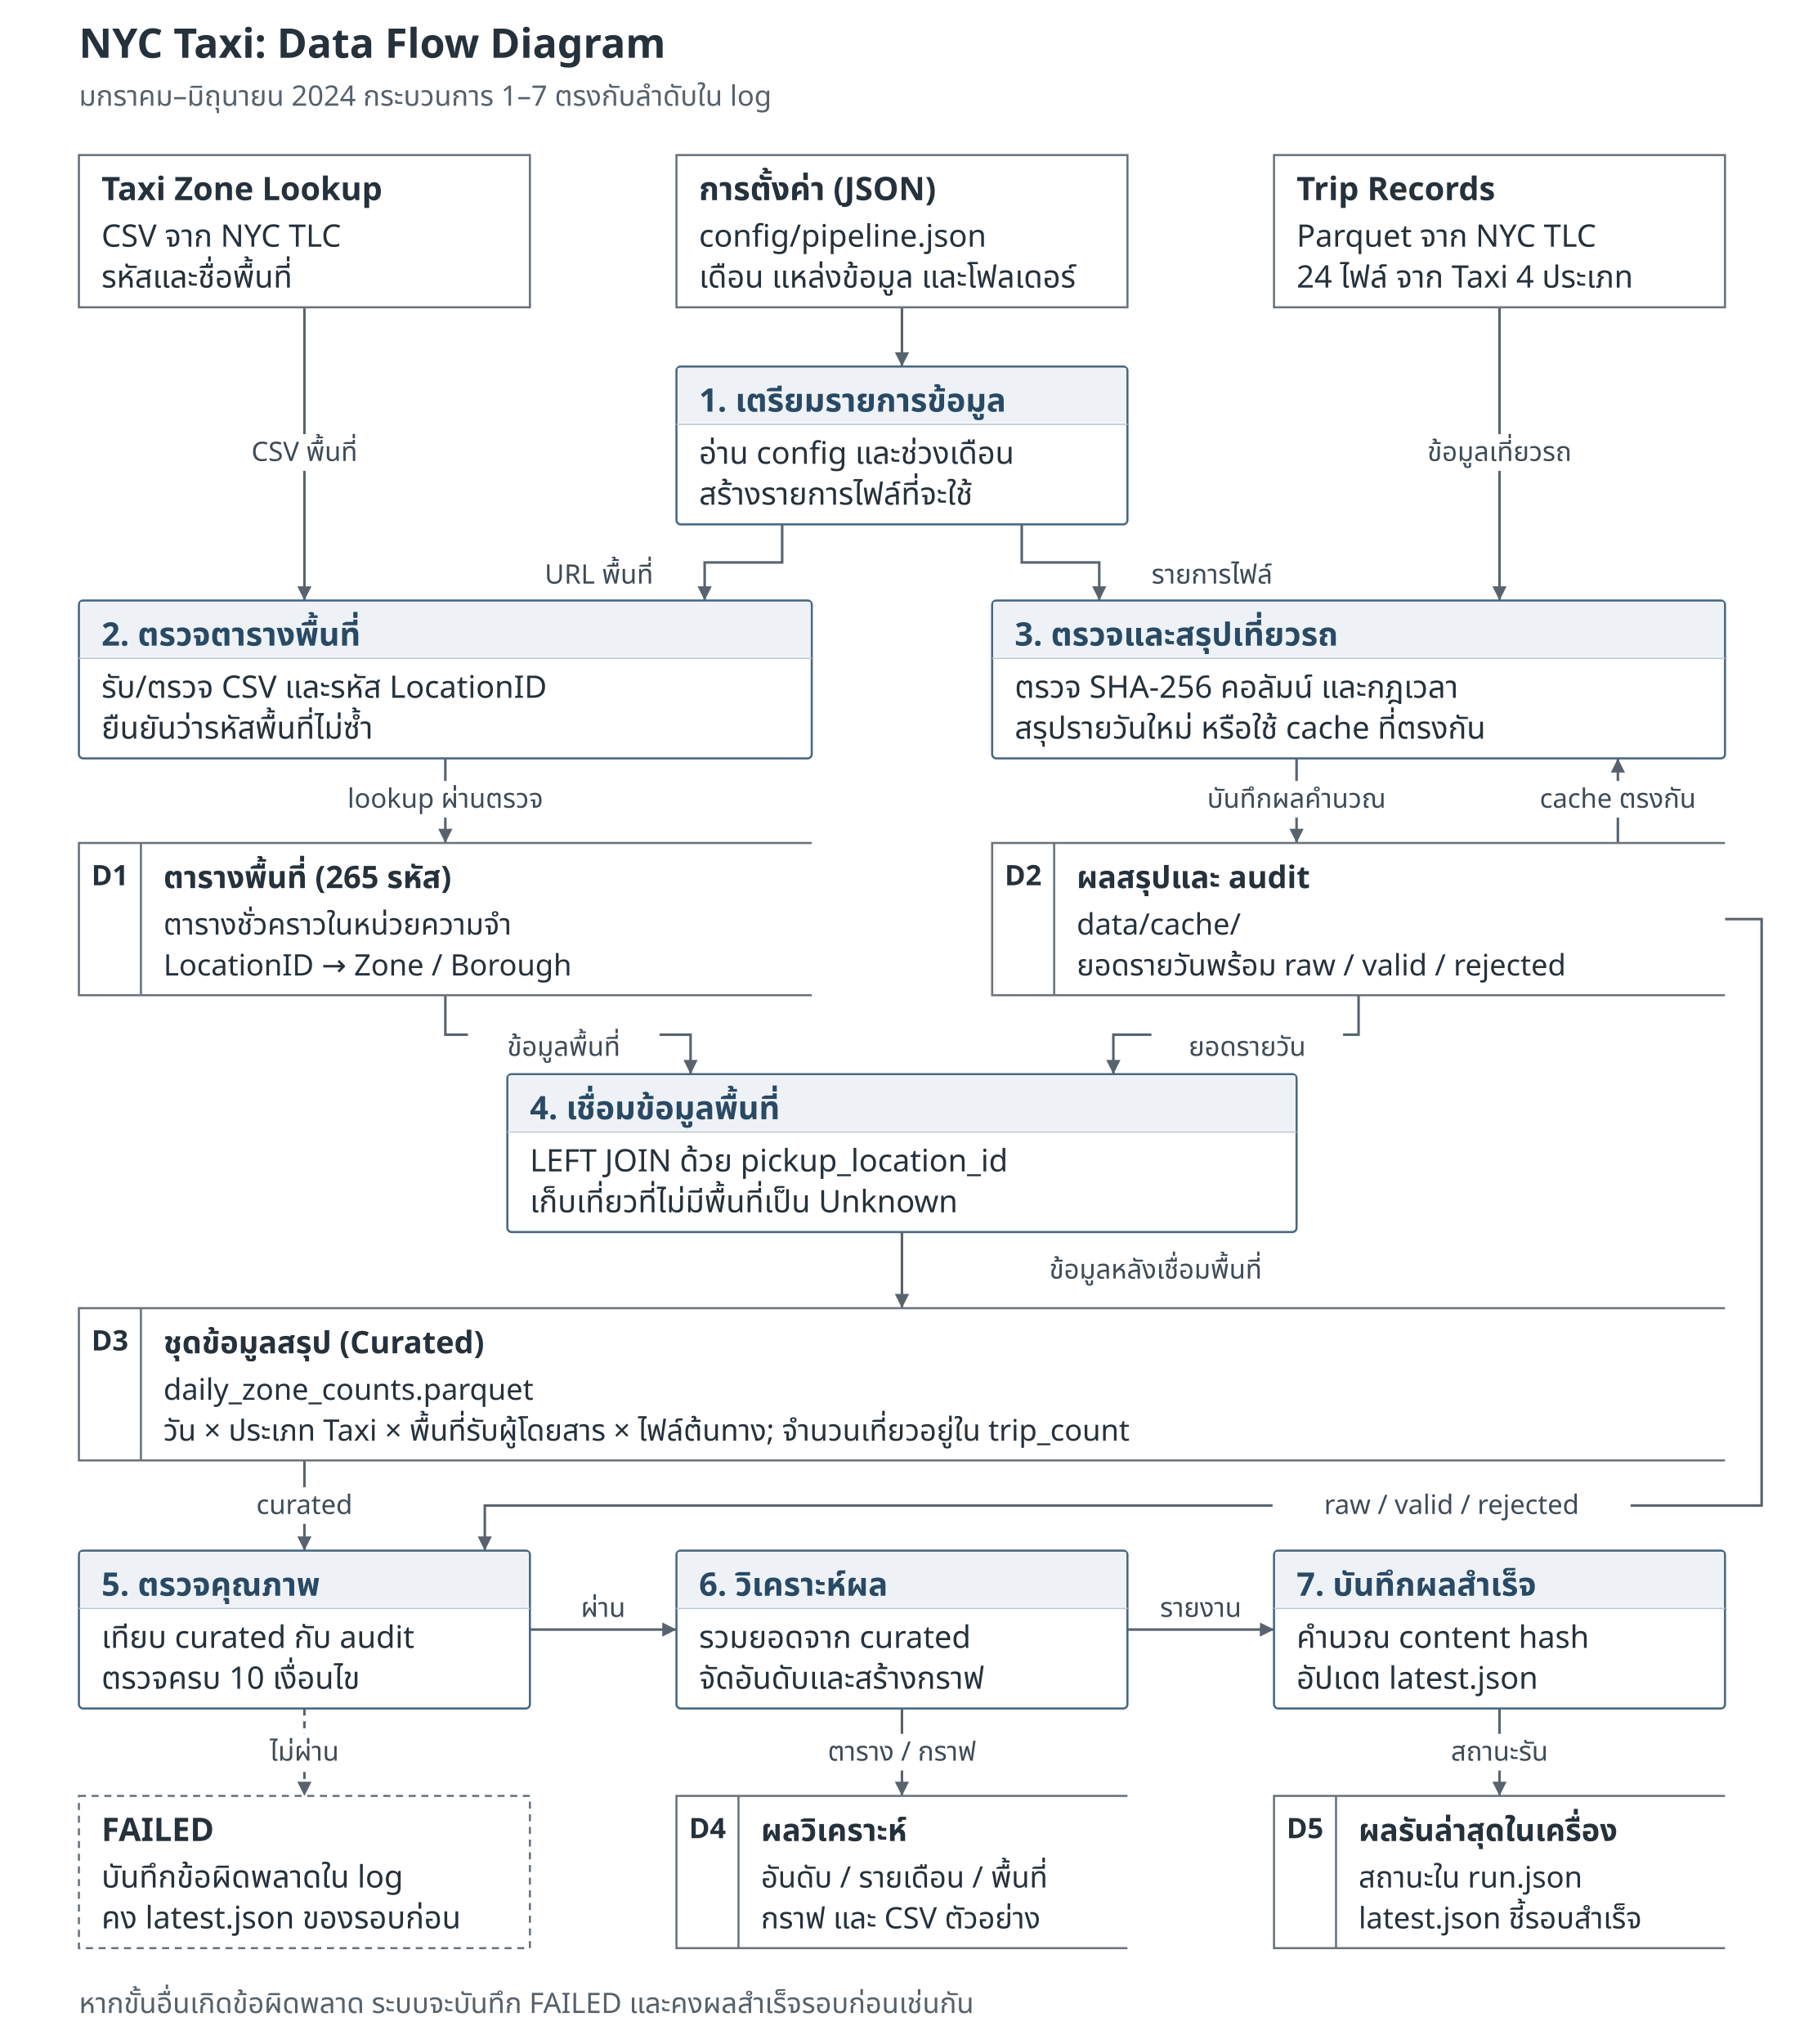
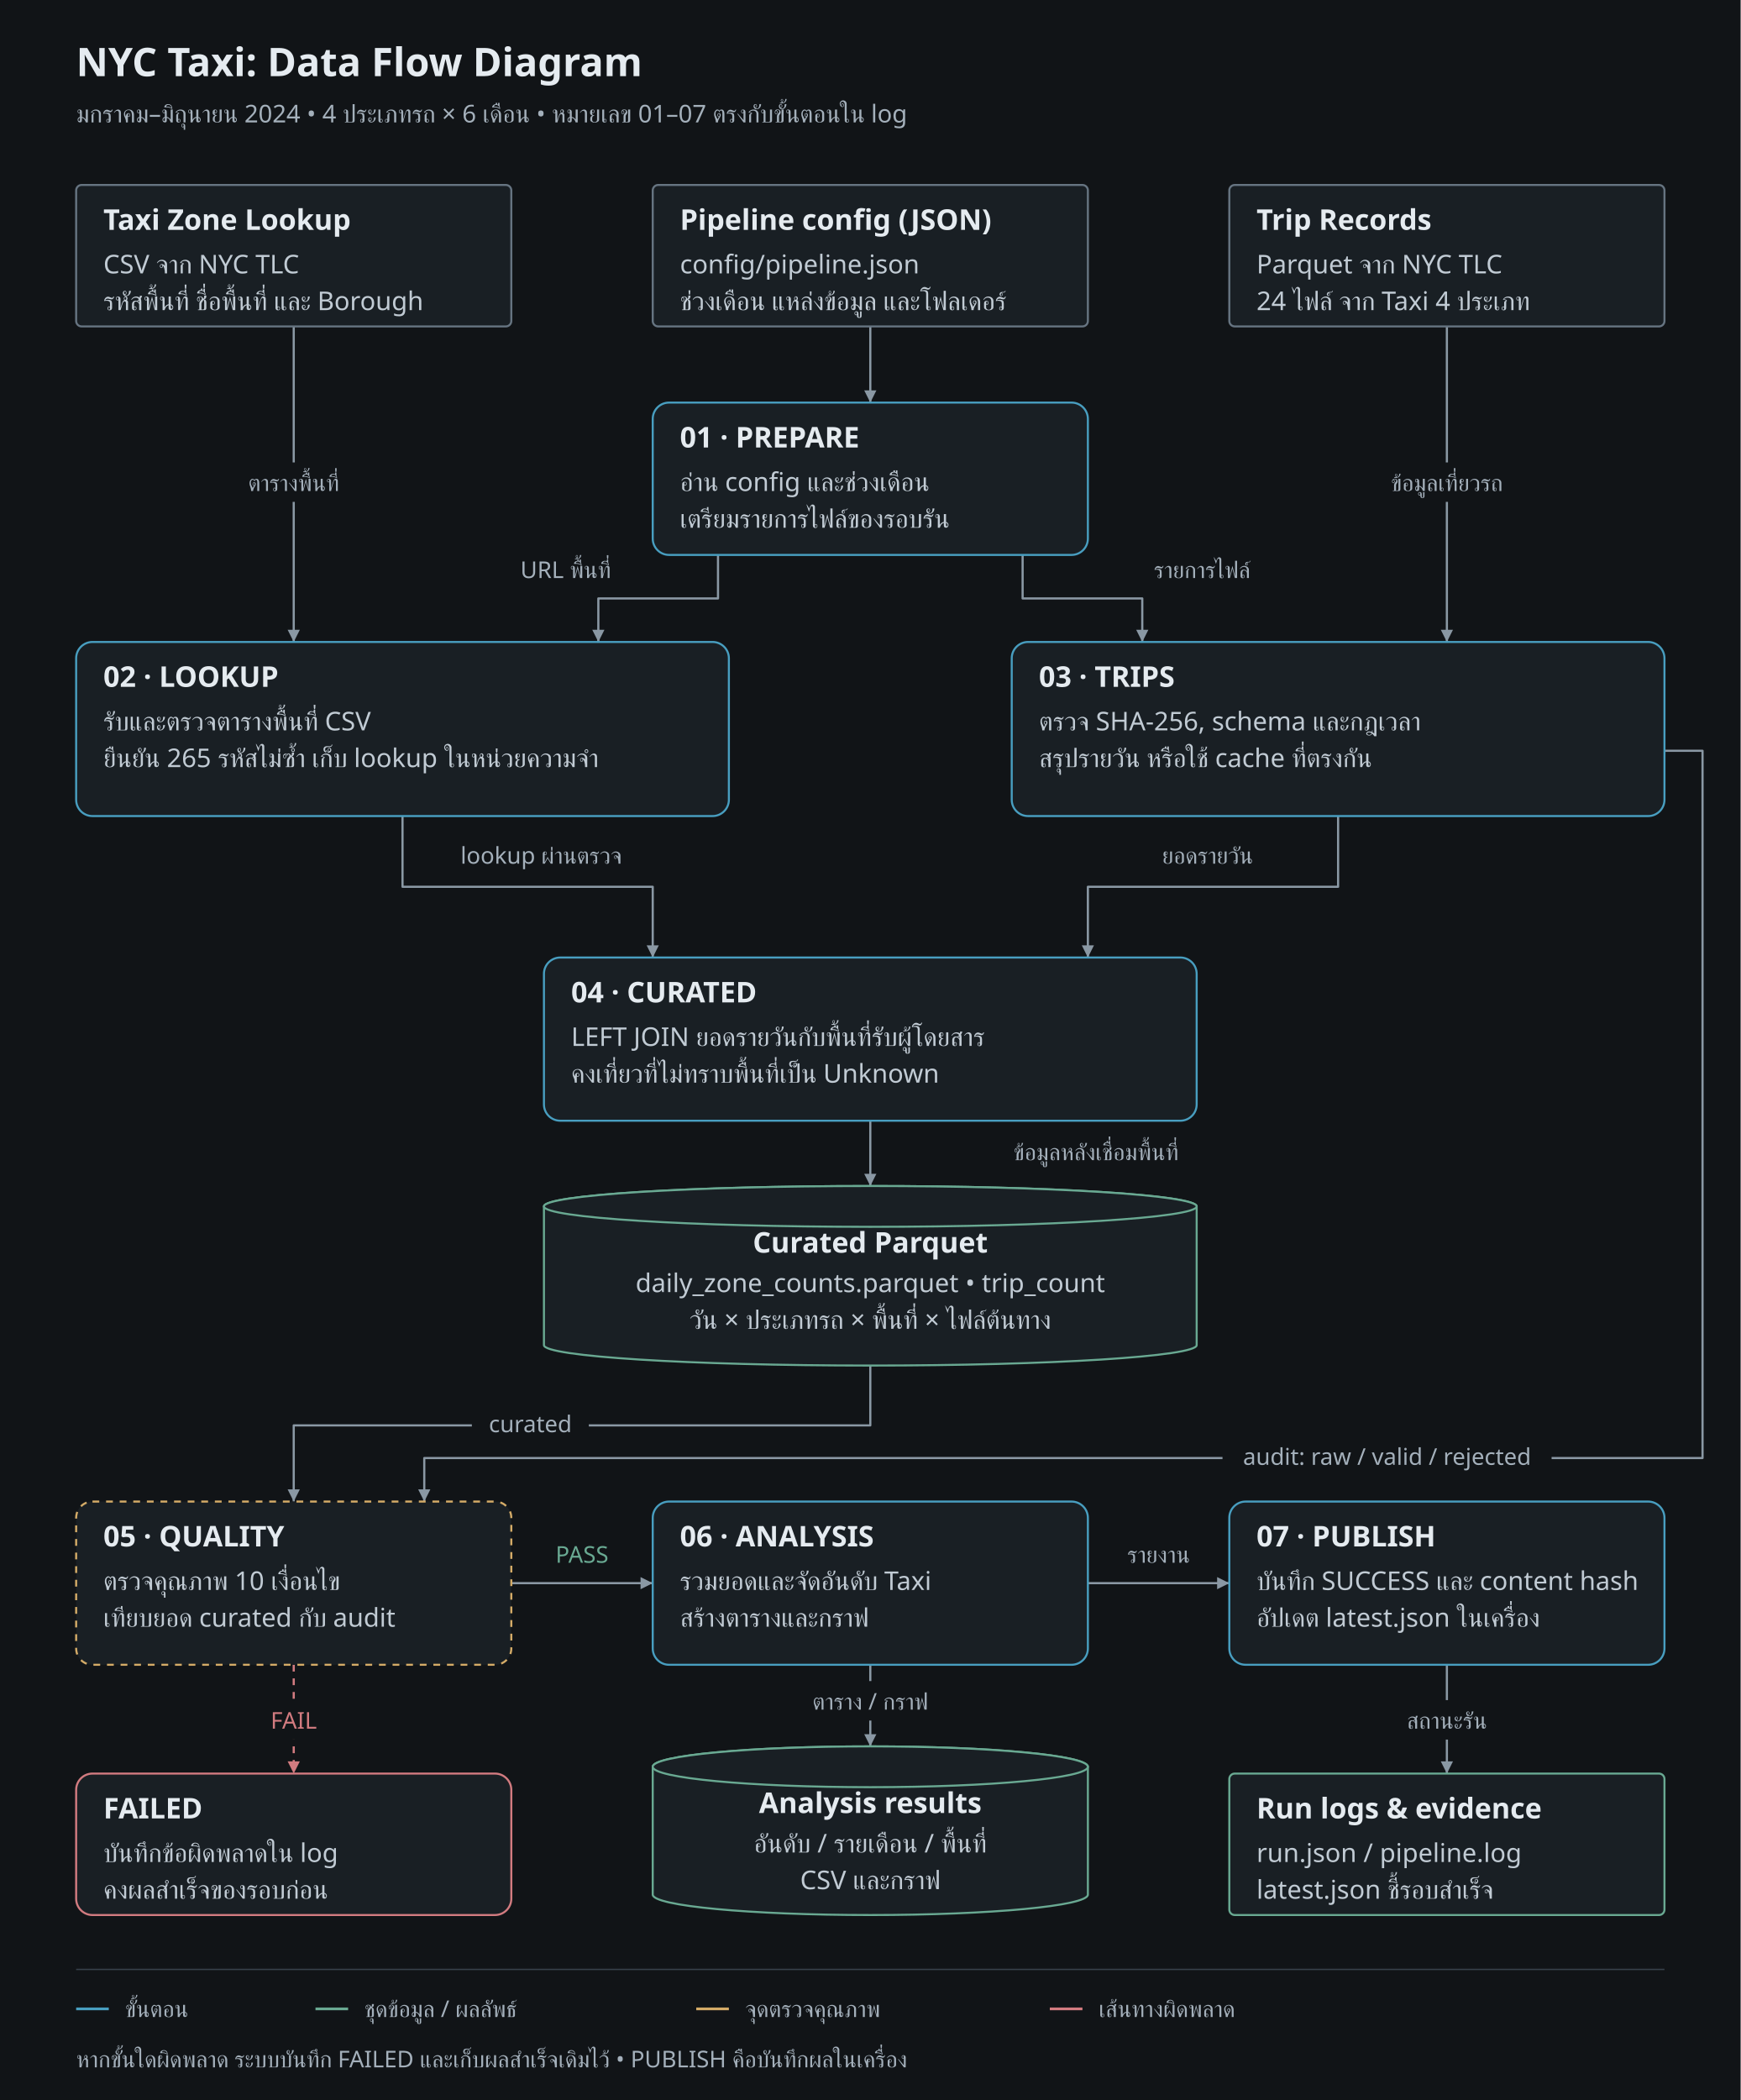
- <svg xmlns="http://www.w3.org/2000/svg" width="1280" height="1450" viewBox="0 0 1280 1450" role="img" aria-labelledby="diagramTitle diagramDescription">
-   <style>text { font-family: "Leelawadee UI", Tahoma, "Noto Sans Thai", sans-serif; }</style>
+ <svg xmlns="http://www.w3.org/2000/svg" width="1280" height="1544" viewBox="0 0 1280 1544" role="img" aria-labelledby="title description">
+   <style>text{font-family:"Leelawadee UI","Segoe UI",Tahoma,sans-serif;font-variant-numeric:tabular-nums} .edge{vector-effect:non-scaling-stroke}</style>
  <defs>
-     <marker id="arrow" viewBox="0 0 10 10" refX="9" refY="5" markerWidth="7" markerHeight="7" orient="auto-start-reverse">
-       <path d="M1 1 L9 5 L1 9 Z" fill="#58636E" />
+     <marker id="arrow" viewBox="0 0 10 10" refX="9" refY="5" markerWidth="7" markerHeight="7" orient="auto">
+       <path d="M1 1 L9 5 L1 9 Z" fill="#8A98A4" />
+     </marker>
+     <marker id="redArrow" viewBox="0 0 10 10" refX="9" refY="5" markerWidth="7" markerHeight="7" orient="auto">
+       <path d="M1 1 L9 5 L1 9 Z" fill="#D27B80" />
    </marker>
  </defs>
-   <rect width="1280" height="1450" fill="#FFFFFF" />
-   <text x="56" y="41" font-size="29" font-weight="600" fill="#25313B" text-anchor="start">NYC Taxi: Data Flow Diagram</text>
-   <text x="56" y="75" font-size="20" font-weight="400" fill="#56616B" text-anchor="start">มกราคม–มิถุนายน 2024  กระบวนการ 1–7 ตรงกับลำดับใน log</text>
-   <path d="M640 218 V260" fill="none" stroke="#58636E" stroke-width="1.8" stroke-linejoin="miter" marker-end="url(#arrow)" />
-   <path d="M216 218 V426" fill="none" stroke="#58636E" stroke-width="1.8" stroke-linejoin="miter" marker-end="url(#arrow)" />
-   <path d="M1064 218 V426" fill="none" stroke="#58636E" stroke-width="1.8" stroke-linejoin="miter" marker-end="url(#arrow)" />
-   <path d="M555 372 V399 H500 V426" fill="none" stroke="#58636E" stroke-width="1.8" stroke-linejoin="miter" marker-end="url(#arrow)" />
-   <path d="M725 372 V399 H780 V426" fill="none" stroke="#58636E" stroke-width="1.8" stroke-linejoin="miter" marker-end="url(#arrow)" />
-   <path d="M316 538 V598" fill="none" stroke="#58636E" stroke-width="1.8" stroke-linejoin="miter" marker-end="url(#arrow)" />
-   <path d="M920 538 V598" fill="none" stroke="#58636E" stroke-width="1.8" stroke-linejoin="miter" marker-end="url(#arrow)" />
-   <path d="M1148 598 V538" fill="none" stroke="#58636E" stroke-width="1.8" stroke-linejoin="miter" marker-end="url(#arrow)" />
-   <path d="M316 706 V734 H490 V762" fill="none" stroke="#58636E" stroke-width="1.8" stroke-linejoin="miter" marker-end="url(#arrow)" />
-   <path d="M964 706 V734 H790 V762" fill="none" stroke="#58636E" stroke-width="1.8" stroke-linejoin="miter" marker-end="url(#arrow)" />
-   <path d="M1224 652 H1250 V1068 H344 V1100" fill="none" stroke="#58636E" stroke-width="1.8" stroke-linejoin="miter" marker-end="url(#arrow)" />
-   <path d="M640 874 V928" fill="none" stroke="#58636E" stroke-width="1.8" stroke-linejoin="miter" marker-end="url(#arrow)" />
-   <path d="M216 1036 V1100" fill="none" stroke="#58636E" stroke-width="1.8" stroke-linejoin="miter" marker-end="url(#arrow)" />
-   <path d="M376 1156 H480" fill="none" stroke="#58636E" stroke-width="1.8" stroke-linejoin="miter" marker-end="url(#arrow)" />
-   <path d="M216 1212 V1274" fill="none" stroke="#58636E" stroke-width="1.8" stroke-linejoin="miter" marker-end="url(#arrow)" stroke-dasharray="5 4" />
-   <path d="M800 1156 H904" fill="none" stroke="#58636E" stroke-width="1.8" stroke-linejoin="miter" marker-end="url(#arrow)" />
-   <path d="M640 1212 V1274" fill="none" stroke="#58636E" stroke-width="1.8" stroke-linejoin="miter" marker-end="url(#arrow)" />
-   <path d="M1064 1212 V1274" fill="none" stroke="#58636E" stroke-width="1.8" stroke-linejoin="miter" marker-end="url(#arrow)" />
-   <g id="zoneSource" data-bounds="56,110,320,108">
-     <rect x="56" y="110" width="320" height="108" rx="0" fill="#FFFFFF" stroke="#68737D" stroke-width="1.5" />
-     <text x="72" y="142" font-size="23" font-weight="600" fill="#25313B" text-anchor="start">Taxi Zone Lookup</text>
-     <text x="72" y="175" font-size="22" font-weight="400" fill="#25313B" text-anchor="start">CSV จาก NYC TLC</text>
-     <text x="72" y="204" font-size="22" font-weight="400" fill="#25313B" text-anchor="start">รหัสและชื่อพื้นที่</text>
+   <rect width="1280" height="1544" fill="#111417" />
+   <text x="56" y="56" font-size="29" fill="#E5EBF0" font-weight="600" text-anchor="start">NYC Taxi: Data Flow Diagram</text>
+   <text x="56" y="90" font-size="18" fill="#A4B0BB" font-weight="400" text-anchor="start">มกราคม–มิถุนายน 2024  •  4 ประเภทรถ × 6 เดือน  •  หมายเลข 01–07 ตรงกับขั้นตอนใน log</text>
+   <path class="edge" d="M640 240 V296" fill="none" stroke="#8A98A4" stroke-width="1.6" stroke-linejoin="round" marker-end="url(#arrow)" />
+   <path class="edge" d="M216 240 V472" fill="none" stroke="#8A98A4" stroke-width="1.6" stroke-linejoin="round" marker-end="url(#arrow)" />
+   <path class="edge" d="M1064 240 V472" fill="none" stroke="#8A98A4" stroke-width="1.6" stroke-linejoin="round" marker-end="url(#arrow)" />
+   <path class="edge" d="M528 408 V440 H440 V472" fill="none" stroke="#8A98A4" stroke-width="1.6" stroke-linejoin="round" marker-end="url(#arrow)" />
+   <path class="edge" d="M752 408 V440 H840 V472" fill="none" stroke="#8A98A4" stroke-width="1.6" stroke-linejoin="round" marker-end="url(#arrow)" />
+   <path class="edge" d="M296 600 V652 H480 V704" fill="none" stroke="#8A98A4" stroke-width="1.6" stroke-linejoin="round" marker-end="url(#arrow)" />
+   <path class="edge" d="M984 600 V652 H800 V704" fill="none" stroke="#8A98A4" stroke-width="1.6" stroke-linejoin="round" marker-end="url(#arrow)" />
+   <path class="edge" d="M640 824 V872" fill="none" stroke="#8A98A4" stroke-width="1.6" stroke-linejoin="round" marker-end="url(#arrow)" />
+   <path class="edge" d="M640 1004 V1048 H216 V1104" fill="none" stroke="#8A98A4" stroke-width="1.6" stroke-linejoin="round" marker-end="url(#arrow)" />
+   <path class="edge" d="M1224 552 H1252 V1072 H312 V1104" fill="none" stroke="#8A98A4" stroke-width="1.6" stroke-linejoin="round" marker-end="url(#arrow)" />
+   <path class="edge" d="M376 1164 H480" fill="none" stroke="#8A98A4" stroke-width="1.6" stroke-linejoin="round" marker-end="url(#arrow)" />
+   <path class="edge" d="M800 1164 H904" fill="none" stroke="#8A98A4" stroke-width="1.6" stroke-linejoin="round" marker-end="url(#arrow)" />
+   <path class="edge" d="M216 1224 V1304" fill="none" stroke="#D27B80" stroke-width="1.6" stroke-linejoin="round" marker-end="url(#redArrow)" stroke-dasharray="5 5" />
+   <path class="edge" d="M640 1224 V1284" fill="none" stroke="#8A98A4" stroke-width="1.6" stroke-linejoin="round" marker-end="url(#arrow)" />
+   <path class="edge" d="M1064 1224 V1304" fill="none" stroke="#8A98A4" stroke-width="1.6" stroke-linejoin="round" marker-end="url(#arrow)" />
+   <g id="zoneSource" data-node="true" data-bounds="56,136,320,104">
+     <rect x="56" y="136" width="320" height="104" rx="4" fill="#191F24" stroke="#667481" stroke-width="1.5" />
+     <text x="76" y="169" font-size="21" fill="#E5EBF0" font-weight="600" text-anchor="start">Taxi Zone Lookup</text>
+     <text x="76" y="201" font-size="19" fill="#C1CBD4" font-weight="400" text-anchor="start">CSV จาก NYC TLC</text>
+     <text x="76" y="228" font-size="19" fill="#C1CBD4" font-weight="400" text-anchor="start">รหัสพื้นที่ ชื่อพื้นที่ และ Borough</text>
  </g>
-   <g id="configSource" data-bounds="480,110,320,108">
-     <rect x="480" y="110" width="320" height="108" rx="0" fill="#FFFFFF" stroke="#68737D" stroke-width="1.5" />
-     <text x="496" y="142" font-size="23" font-weight="600" fill="#25313B" text-anchor="start">การตั้งค่า (JSON)</text>
-     <text x="496" y="175" font-size="22" font-weight="400" fill="#25313B" text-anchor="start">config/pipeline.json</text>
-     <text x="496" y="204" font-size="22" font-weight="400" fill="#25313B" text-anchor="start">เดือน แหล่งข้อมูล และโฟลเดอร์</text>
+   <g id="configSource" data-node="true" data-bounds="480,136,320,104">
+     <rect x="480" y="136" width="320" height="104" rx="4" fill="#191F24" stroke="#667481" stroke-width="1.5" />
+     <text x="500" y="169" font-size="21" fill="#E5EBF0" font-weight="600" text-anchor="start">Pipeline config (JSON)</text>
+     <text x="500" y="201" font-size="19" fill="#C1CBD4" font-weight="400" text-anchor="start">config/pipeline.json</text>
+     <text x="500" y="228" font-size="19" fill="#C1CBD4" font-weight="400" text-anchor="start">ช่วงเดือน แหล่งข้อมูล และโฟลเดอร์</text>
  </g>
-   <g id="tripSource" data-bounds="904,110,320,108">
-     <rect x="904" y="110" width="320" height="108" rx="0" fill="#FFFFFF" stroke="#68737D" stroke-width="1.5" />
-     <text x="920" y="142" font-size="23" font-weight="600" fill="#25313B" text-anchor="start">Trip Records</text>
-     <text x="920" y="175" font-size="22" font-weight="400" fill="#25313B" text-anchor="start">Parquet จาก NYC TLC</text>
-     <text x="920" y="204" font-size="22" font-weight="400" fill="#25313B" text-anchor="start">24 ไฟล์ จาก Taxi 4 ประเภท</text>
+   <g id="tripSource" data-node="true" data-bounds="904,136,320,104">
+     <rect x="904" y="136" width="320" height="104" rx="4" fill="#191F24" stroke="#667481" stroke-width="1.5" />
+     <text x="924" y="169" font-size="21" fill="#E5EBF0" font-weight="600" text-anchor="start">Trip Records</text>
+     <text x="924" y="201" font-size="19" fill="#C1CBD4" font-weight="400" text-anchor="start">Parquet จาก NYC TLC</text>
+     <text x="924" y="228" font-size="19" fill="#C1CBD4" font-weight="400" text-anchor="start">24 ไฟล์ จาก Taxi 4 ประเภท</text>
  </g>
-   <g id="prepare" data-bounds="480,260,320,112">
-     <rect x="480" y="260" width="320" height="112" rx="3" fill="#FFFFFF" stroke="#486781" stroke-width="1.5" />
-     <rect x="481" y="261" width="318" height="39" fill="#EEF2F6" />
-     <path d="M480 301 H800" stroke="#BDC9D3" stroke-width="1" />
-     <text x="496" y="292" font-size="23" font-weight="600" fill="#294A65" text-anchor="start">1. เตรียมรายการข้อมูล</text>
-     <text x="496" y="329" font-size="22" font-weight="400" fill="#25313B" text-anchor="start">อ่าน config และช่วงเดือน</text>
-     <text x="496" y="358" font-size="22" font-weight="400" fill="#25313B" text-anchor="start">สร้างรายการไฟล์ที่จะใช้</text>
+   <g id="prepare" data-node="true" data-bounds="480,296,320,112">
+     <rect x="480" y="296" width="320" height="112" rx="12" fill="#191F24" stroke="#489EC0" stroke-width="1.5" />
+     <text x="500" y="329" font-size="21" fill="#E5EBF0" font-weight="600" text-anchor="start">01 · PREPARE</text>
+     <text x="500" y="361" font-size="19" fill="#C1CBD4" font-weight="400" text-anchor="start">อ่าน config และช่วงเดือน</text>
+     <text x="500" y="388" font-size="19" fill="#C1CBD4" font-weight="400" text-anchor="start">เตรียมรายการไฟล์ของรอบรัน</text>
  </g>
-   <g id="lookup" data-bounds="56,426,520,112">
-     <rect x="56" y="426" width="520" height="112" rx="3" fill="#FFFFFF" stroke="#486781" stroke-width="1.5" />
-     <rect x="57" y="427" width="518" height="39" fill="#EEF2F6" />
-     <path d="M56 467 H576" stroke="#BDC9D3" stroke-width="1" />
-     <text x="72" y="458" font-size="23" font-weight="600" fill="#294A65" text-anchor="start">2. ตรวจตารางพื้นที่</text>
-     <text x="72" y="495" font-size="22" font-weight="400" fill="#25313B" text-anchor="start">รับ/ตรวจ CSV และรหัส LocationID</text>
-     <text x="72" y="524" font-size="22" font-weight="400" fill="#25313B" text-anchor="start">ยืนยันว่ารหัสพื้นที่ไม่ซ้ำ</text>
+   <g id="lookup" data-node="true" data-bounds="56,472,480,128">
+     <rect x="56" y="472" width="480" height="128" rx="12" fill="#191F24" stroke="#489EC0" stroke-width="1.5" />
+     <text x="76" y="505" font-size="21" fill="#E5EBF0" font-weight="600" text-anchor="start">02 · LOOKUP</text>
+     <text x="76" y="537" font-size="19" fill="#C1CBD4" font-weight="400" text-anchor="start">รับและตรวจตารางพื้นที่ CSV</text>
+     <text x="76" y="564" font-size="19" fill="#C1CBD4" font-weight="400" text-anchor="start">ยืนยัน 265 รหัสไม่ซ้ำ เก็บ lookup ในหน่วยความจำ</text>
  </g>
-   <g id="trips" data-bounds="704,426,520,112">
-     <rect x="704" y="426" width="520" height="112" rx="3" fill="#FFFFFF" stroke="#486781" stroke-width="1.5" />
-     <rect x="705" y="427" width="518" height="39" fill="#EEF2F6" />
-     <path d="M704 467 H1224" stroke="#BDC9D3" stroke-width="1" />
-     <text x="720" y="458" font-size="23" font-weight="600" fill="#294A65" text-anchor="start">3. ตรวจและสรุปเที่ยวรถ</text>
-     <text x="720" y="495" font-size="22" font-weight="400" fill="#25313B" text-anchor="start">ตรวจ SHA-256 คอลัมน์ และกฎเวลา</text>
-     <text x="720" y="524" font-size="22" font-weight="400" fill="#25313B" text-anchor="start">สรุปรายวันใหม่ หรือใช้ cache ที่ตรงกัน</text>
+   <g id="trips" data-node="true" data-bounds="744,472,480,128">
+     <rect x="744" y="472" width="480" height="128" rx="12" fill="#191F24" stroke="#489EC0" stroke-width="1.5" />
+     <text x="764" y="505" font-size="21" fill="#E5EBF0" font-weight="600" text-anchor="start">03 · TRIPS</text>
+     <text x="764" y="537" font-size="19" fill="#C1CBD4" font-weight="400" text-anchor="start">ตรวจ SHA-256, schema และกฎเวลา</text>
+     <text x="764" y="564" font-size="19" fill="#C1CBD4" font-weight="400" text-anchor="start">สรุปรายวัน หรือใช้ cache ที่ตรงกัน</text>
  </g>
-   <g id="zonesStore" data-bounds="56,598,520,108">
-     <rect x="56" y="598" width="520" height="108" fill="#FFFFFF" />
-     <path d="M576 598 H56 V706 H576 M100 598 V706" fill="none" stroke="#68737D" stroke-width="1.5" />
-     <text x="78" y="628" font-size="20" font-weight="600" fill="#25313B" text-anchor="middle">D1</text>
-     <text x="116" y="630" font-size="22" font-weight="600" fill="#25313B" text-anchor="start">ตารางพื้นที่ (265 รหัส)</text>
-     <text x="116" y="663" font-size="21" font-weight="400" fill="#25313B" text-anchor="start">ตารางชั่วคราวในหน่วยความจำ</text>
-     <text x="116" y="692" font-size="21" font-weight="400" fill="#25313B" text-anchor="start">LocationID → Zone / Borough</text>
+   <g id="curate" data-node="true" data-bounds="400,704,480,120">
+     <rect x="400" y="704" width="480" height="120" rx="12" fill="#191F24" stroke="#489EC0" stroke-width="1.5" />
+     <text x="420" y="737" font-size="21" fill="#E5EBF0" font-weight="600" text-anchor="start">04 · CURATED</text>
+     <text x="420" y="769" font-size="19" fill="#C1CBD4" font-weight="400" text-anchor="start">LEFT JOIN ยอดรายวันกับพื้นที่รับผู้โดยสาร</text>
+     <text x="420" y="796" font-size="19" fill="#C1CBD4" font-weight="400" text-anchor="start">คงเที่ยวที่ไม่ทราบพื้นที่เป็น Unknown</text>
  </g>
-   <g id="aggregateStore" data-bounds="704,598,520,108">
-     <rect x="704" y="598" width="520" height="108" fill="#FFFFFF" />
-     <path d="M1224 598 H704 V706 H1224 M748 598 V706" fill="none" stroke="#68737D" stroke-width="1.5" />
-     <text x="726" y="628" font-size="20" font-weight="600" fill="#25313B" text-anchor="middle">D2</text>
-     <text x="764" y="630" font-size="22" font-weight="600" fill="#25313B" text-anchor="start">ผลสรุปและ audit</text>
-     <text x="764" y="663" font-size="21" font-weight="400" fill="#25313B" text-anchor="start">data/cache/</text>
-     <text x="764" y="692" font-size="21" font-weight="400" fill="#25313B" text-anchor="start">ยอดรายวันพร้อม raw / valid / rejected</text>
+   <g id="curatedStore" data-node="true" data-bounds="400,872,480,132">
+     <path d="M400 887 A240.0 15 0 0 1 880 887 V989 A240.0 15 0 0 1 400 989 Z" fill="#191F24" stroke="#69A992" stroke-width="1.5" />
+     <ellipse cx="640.0" cy="887" rx="240.0" ry="15" fill="#191F24" stroke="#69A992" stroke-width="1.5" />
+     <text x="640.0" y="921" font-size="21" fill="#E5EBF0" font-weight="600" text-anchor="middle">Curated Parquet</text>
+     <text x="640.0" y="950" font-size="19" fill="#C1CBD4" font-weight="400" text-anchor="middle">daily_zone_counts.parquet  •  trip_count</text>
+     <text x="640.0" y="977" font-size="19" fill="#C1CBD4" font-weight="400" text-anchor="middle">วัน × ประเภทรถ × พื้นที่ × ไฟล์ต้นทาง</text>
  </g>
-   <g id="curate" data-bounds="360,762,560,112">
-     <rect x="360" y="762" width="560" height="112" rx="3" fill="#FFFFFF" stroke="#486781" stroke-width="1.5" />
-     <rect x="361" y="763" width="558" height="39" fill="#EEF2F6" />
-     <path d="M360 803 H920" stroke="#BDC9D3" stroke-width="1" />
-     <text x="376" y="794" font-size="23" font-weight="600" fill="#294A65" text-anchor="start">4. เชื่อมข้อมูลพื้นที่</text>
-     <text x="376" y="831" font-size="22" font-weight="400" fill="#25313B" text-anchor="start">LEFT JOIN ด้วย pickup_location_id</text>
-     <text x="376" y="860" font-size="22" font-weight="400" fill="#25313B" text-anchor="start">เก็บเที่ยวที่ไม่มีพื้นที่เป็น Unknown</text>
+   <g id="quality" data-node="true" data-bounds="56,1104,320,120">
+     <rect x="56" y="1104" width="320" height="120" rx="12" fill="#191F24" stroke="#D4AB67" stroke-width="1.5" stroke-dasharray="5 5" />
+     <text x="76" y="1137" font-size="21" fill="#E5EBF0" font-weight="600" text-anchor="start">05 · QUALITY</text>
+     <text x="76" y="1169" font-size="19" fill="#C1CBD4" font-weight="400" text-anchor="start">ตรวจคุณภาพ 10 เงื่อนไข</text>
+     <text x="76" y="1196" font-size="19" fill="#C1CBD4" font-weight="400" text-anchor="start">เทียบยอด curated กับ audit</text>
  </g>
-   <g id="curatedStore" data-bounds="56,928,1168,108">
-     <rect x="56" y="928" width="1168" height="108" fill="#FFFFFF" />
-     <path d="M1224 928 H56 V1036 H1224 M100 928 V1036" fill="none" stroke="#68737D" stroke-width="1.5" />
-     <text x="78" y="958" font-size="20" font-weight="600" fill="#25313B" text-anchor="middle">D3</text>
-     <text x="116" y="960" font-size="22" font-weight="600" fill="#25313B" text-anchor="start">ชุดข้อมูลสรุป (Curated)</text>
-     <text x="116" y="993" font-size="21" font-weight="400" fill="#25313B" text-anchor="start">daily_zone_counts.parquet</text>
-     <text x="116" y="1022" font-size="21" font-weight="400" fill="#25313B" text-anchor="start">วัน × ประเภท Taxi × พื้นที่รับผู้โดยสาร × ไฟล์ต้นทาง; จำนวนเที่ยวอยู่ใน trip_count</text>
+   <g id="analysis" data-node="true" data-bounds="480,1104,320,120">
+     <rect x="480" y="1104" width="320" height="120" rx="12" fill="#191F24" stroke="#489EC0" stroke-width="1.5" />
+     <text x="500" y="1137" font-size="21" fill="#E5EBF0" font-weight="600" text-anchor="start">06 · ANALYSIS</text>
+     <text x="500" y="1169" font-size="19" fill="#C1CBD4" font-weight="400" text-anchor="start">รวมยอดและจัดอันดับ Taxi</text>
+     <text x="500" y="1196" font-size="19" fill="#C1CBD4" font-weight="400" text-anchor="start">สร้างตารางและกราฟ</text>
  </g>
-   <g id="quality" data-bounds="56,1100,320,112">
-     <rect x="56" y="1100" width="320" height="112" rx="3" fill="#FFFFFF" stroke="#486781" stroke-width="1.5" />
-     <rect x="57" y="1101" width="318" height="39" fill="#EEF2F6" />
-     <path d="M56 1141 H376" stroke="#BDC9D3" stroke-width="1" />
-     <text x="72" y="1132" font-size="23" font-weight="600" fill="#294A65" text-anchor="start">5. ตรวจคุณภาพ</text>
-     <text x="72" y="1169" font-size="22" font-weight="400" fill="#25313B" text-anchor="start">เทียบ curated กับ audit</text>
-     <text x="72" y="1198" font-size="22" font-weight="400" fill="#25313B" text-anchor="start">ตรวจครบ 10 เงื่อนไข</text>
+   <g id="publish" data-node="true" data-bounds="904,1104,320,120">
+     <rect x="904" y="1104" width="320" height="120" rx="12" fill="#191F24" stroke="#489EC0" stroke-width="1.5" />
+     <text x="924" y="1137" font-size="21" fill="#E5EBF0" font-weight="600" text-anchor="start">07 · PUBLISH</text>
+     <text x="924" y="1169" font-size="19" fill="#C1CBD4" font-weight="400" text-anchor="start">บันทึก SUCCESS และ content hash</text>
+     <text x="924" y="1196" font-size="19" fill="#C1CBD4" font-weight="400" text-anchor="start">อัปเดต latest.json ในเครื่อง</text>
  </g>
-   <g id="analysis" data-bounds="480,1100,320,112">
-     <rect x="480" y="1100" width="320" height="112" rx="3" fill="#FFFFFF" stroke="#486781" stroke-width="1.5" />
-     <rect x="481" y="1101" width="318" height="39" fill="#EEF2F6" />
-     <path d="M480 1141 H800" stroke="#BDC9D3" stroke-width="1" />
-     <text x="496" y="1132" font-size="23" font-weight="600" fill="#294A65" text-anchor="start">6. วิเคราะห์ผล</text>
-     <text x="496" y="1169" font-size="22" font-weight="400" fill="#25313B" text-anchor="start">รวมยอดจาก curated</text>
-     <text x="496" y="1198" font-size="22" font-weight="400" fill="#25313B" text-anchor="start">จัดอันดับและสร้างกราฟ</text>
+   <g id="failed" data-node="true" data-bounds="56,1304,320,104">
+     <rect x="56" y="1304" width="320" height="104" rx="12" fill="#191F24" stroke="#D27B80" stroke-width="1.5" />
+     <text x="76" y="1337" font-size="21" fill="#E5EBF0" font-weight="600" text-anchor="start">FAILED</text>
+     <text x="76" y="1369" font-size="19" fill="#C1CBD4" font-weight="400" text-anchor="start">บันทึกข้อผิดพลาดใน log</text>
+     <text x="76" y="1396" font-size="19" fill="#C1CBD4" font-weight="400" text-anchor="start">คงผลสำเร็จของรอบก่อน</text>
  </g>
-   <g id="publish" data-bounds="904,1100,320,112">
-     <rect x="904" y="1100" width="320" height="112" rx="3" fill="#FFFFFF" stroke="#486781" stroke-width="1.5" />
-     <rect x="905" y="1101" width="318" height="39" fill="#EEF2F6" />
-     <path d="M904 1141 H1224" stroke="#BDC9D3" stroke-width="1" />
-     <text x="920" y="1132" font-size="23" font-weight="600" fill="#294A65" text-anchor="start">7. บันทึกผลสำเร็จ</text>
-     <text x="920" y="1169" font-size="22" font-weight="400" fill="#25313B" text-anchor="start">คำนวณ content hash</text>
-     <text x="920" y="1198" font-size="22" font-weight="400" fill="#25313B" text-anchor="start">อัปเดต latest.json</text>
+   <g id="analysisStore" data-node="true" data-bounds="480,1284,320,124">
+     <path d="M480 1299 A160.0 15 0 0 1 800 1299 V1393 A160.0 15 0 0 1 480 1393 Z" fill="#191F24" stroke="#69A992" stroke-width="1.5" />
+     <ellipse cx="640.0" cy="1299" rx="160.0" ry="15" fill="#191F24" stroke="#69A992" stroke-width="1.5" />
+     <text x="640.0" y="1333" font-size="21" fill="#E5EBF0" font-weight="600" text-anchor="middle">Analysis results</text>
+     <text x="640.0" y="1362" font-size="19" fill="#C1CBD4" font-weight="400" text-anchor="middle">อันดับ / รายเดือน / พื้นที่</text>
+     <text x="640.0" y="1389" font-size="19" fill="#C1CBD4" font-weight="400" text-anchor="middle">CSV และกราฟ</text>
  </g>
-   <g id="failed" data-bounds="56,1274,320,108">
-     <rect x="56" y="1274" width="320" height="108" rx="0" fill="#FFFFFF" stroke="#68737D" stroke-width="1.5" stroke-dasharray="5 4" />
-     <text x="72" y="1306" font-size="23" font-weight="600" fill="#25313B" text-anchor="start">FAILED</text>
-     <text x="72" y="1339" font-size="22" font-weight="400" fill="#25313B" text-anchor="start">บันทึกข้อผิดพลาดใน log</text>
-     <text x="72" y="1368" font-size="22" font-weight="400" fill="#25313B" text-anchor="start">คง latest.json ของรอบก่อน</text>
+   <g id="runEvidence" data-node="true" data-bounds="904,1304,320,104">
+     <rect x="904" y="1304" width="320" height="104" rx="4" fill="#191F24" stroke="#69A992" stroke-width="1.5" />
+     <text x="924" y="1337" font-size="21" fill="#E5EBF0" font-weight="600" text-anchor="start">Run logs &amp; evidence</text>
+     <text x="924" y="1369" font-size="19" fill="#C1CBD4" font-weight="400" text-anchor="start">run.json / pipeline.log</text>
+     <text x="924" y="1396" font-size="19" fill="#C1CBD4" font-weight="400" text-anchor="start">latest.json ชี้รอบสำเร็จ</text>
  </g>
-   <g id="resultStore" data-bounds="480,1274,320,108">
-     <rect x="480" y="1274" width="320" height="108" fill="#FFFFFF" />
-     <path d="M800 1274 H480 V1382 H800 M524 1274 V1382" fill="none" stroke="#68737D" stroke-width="1.5" />
-     <text x="502" y="1304" font-size="20" font-weight="600" fill="#25313B" text-anchor="middle">D4</text>
-     <text x="540" y="1306" font-size="22" font-weight="600" fill="#25313B" text-anchor="start">ผลวิเคราะห์</text>
-     <text x="540" y="1339" font-size="21" font-weight="400" fill="#25313B" text-anchor="start">อันดับ / รายเดือน / พื้นที่</text>
-     <text x="540" y="1368" font-size="21" font-weight="400" fill="#25313B" text-anchor="start">กราฟ และ CSV ตัวอย่าง</text>
+   <g class="edge-label">
+     <rect x="160.0" y="340" width="112" height="29" rx="3" fill="#111417" />
+     <text x="216" y="361" font-size="17" fill="#A4B0BB" font-weight="400" text-anchor="middle">ตารางพื้นที่</text>
  </g>
-   <g id="successStore" data-bounds="904,1274,320,108">
-     <rect x="904" y="1274" width="320" height="108" fill="#FFFFFF" />
-     <path d="M1224 1274 H904 V1382 H1224 M948 1274 V1382" fill="none" stroke="#68737D" stroke-width="1.5" />
-     <text x="926" y="1304" font-size="20" font-weight="600" fill="#25313B" text-anchor="middle">D5</text>
-     <text x="964" y="1306" font-size="22" font-weight="600" fill="#25313B" text-anchor="start">ผลรันล่าสุดในเครื่อง</text>
-     <text x="964" y="1339" font-size="21" font-weight="400" fill="#25313B" text-anchor="start">สถานะใน run.json</text>
-     <text x="964" y="1368" font-size="21" font-weight="400" fill="#25313B" text-anchor="start">latest.json ชี้รอบสำเร็จ</text>
+   <g class="edge-label">
+     <rect x="997.0" y="340" width="134" height="29" rx="3" fill="#111417" />
+     <text x="1064" y="361" font-size="17" fill="#A4B0BB" font-weight="400" text-anchor="middle">ข้อมูลเที่ยวรถ</text>
  </g>
-   <rect x="153.0" y="308" width="126" height="26" fill="#FFFFFF" />
-   <text x="216" y="327" font-size="19" font-weight="400" fill="#3E4B57" text-anchor="middle">CSV พื้นที่</text>
-   <rect x="991.0" y="308" width="146" height="26" fill="#FFFFFF" />
-   <text x="1064" y="327" font-size="19" font-weight="400" fill="#3E4B57" text-anchor="middle">ข้อมูลเที่ยวรถ</text>
-   <rect x="361.0" y="395" width="128" height="26" fill="#FFFFFF" />
-   <text x="425" y="414" font-size="19" font-weight="400" fill="#3E4B57" text-anchor="middle">URL พื้นที่</text>
-   <rect x="791.0" y="395" width="138" height="26" fill="#FFFFFF" />
-   <text x="860" y="414" font-size="19" font-weight="400" fill="#3E4B57" text-anchor="middle">รายการไฟล์</text>
-   <rect x="231.0" y="554" width="170" height="26" fill="#FFFFFF" />
-   <text x="316" y="573" font-size="19" font-weight="400" fill="#3E4B57" text-anchor="middle">lookup ผ่านตรวจ</text>
-   <rect x="831.0" y="554" width="178" height="26" fill="#FFFFFF" />
-   <text x="920" y="573" font-size="19" font-weight="400" fill="#3E4B57" text-anchor="middle">บันทึกผลคำนวณ</text>
-   <rect x="1074.0" y="554" width="148" height="26" fill="#FFFFFF" />
-   <text x="1148" y="573" font-size="19" font-weight="400" fill="#3E4B57" text-anchor="middle">cache ตรงกัน</text>
-   <rect x="332.0" y="730" width="136" height="26" fill="#FFFFFF" />
-   <text x="400" y="749" font-size="19" font-weight="400" fill="#3E4B57" text-anchor="middle">ข้อมูลพื้นที่</text>
-   <rect x="817.0" y="730" width="136" height="26" fill="#FFFFFF" />
-   <text x="885" y="749" font-size="19" font-weight="400" fill="#3E4B57" text-anchor="middle">ยอดรายวัน</text>
-   <rect x="903.0" y="1055" width="254" height="26" fill="#FFFFFF" />
-   <text x="1030" y="1074" font-size="19" font-weight="400" fill="#3E4B57" text-anchor="middle">raw / valid / rejected</text>
-   <rect x="704.0" y="888" width="232" height="26" fill="#FFFFFF" />
-   <text x="820" y="907" font-size="19" font-weight="400" fill="#3E4B57" text-anchor="middle">ข้อมูลหลังเชื่อมพื้นที่</text>
-   <rect x="161.0" y="1055" width="110" height="26" fill="#FFFFFF" />
-   <text x="216" y="1074" font-size="19" font-weight="400" fill="#3E4B57" text-anchor="middle">curated</text>
-   <rect x="391.0" y="1128" width="74" height="26" fill="#FFFFFF" />
-   <text x="428" y="1147" font-size="19" font-weight="400" fill="#3E4B57" text-anchor="middle">ผ่าน</text>
-   <rect x="164.0" y="1230" width="104" height="26" fill="#FFFFFF" />
-   <text x="216" y="1249" font-size="19" font-weight="400" fill="#3E4B57" text-anchor="middle">ไม่ผ่าน</text>
-   <rect x="810.0" y="1128" width="84" height="26" fill="#FFFFFF" />
-   <text x="852" y="1147" font-size="19" font-weight="400" fill="#3E4B57" text-anchor="middle">รายงาน</text>
-   <rect x="565.0" y="1230" width="150" height="26" fill="#FFFFFF" />
-   <text x="640" y="1249" font-size="19" font-weight="400" fill="#3E4B57" text-anchor="middle">ตาราง / กราฟ</text>
-   <rect x="1002.0" y="1230" width="124" height="26" fill="#FFFFFF" />
-   <text x="1064" y="1249" font-size="19" font-weight="400" fill="#3E4B57" text-anchor="middle">สถานะรัน</text>
-   <text x="56" y="1428" font-size="20" font-weight="400" fill="#56616B" text-anchor="start">หากขั้นอื่นเกิดข้อผิดพลาด ระบบจะบันทึก FAILED และคงผลสำเร็จรอบก่อนเช่นกัน</text>
+   <g class="edge-label">
+     <rect x="357.0" y="404" width="118" height="29" rx="3" fill="#111417" />
+     <text x="416" y="425" font-size="17" fill="#A4B0BB" font-weight="400" text-anchor="middle">URL พื้นที่</text>
+   </g>
+   <g class="edge-label">
+     <rect x="824.0" y="404" width="120" height="29" rx="3" fill="#111417" />
+     <text x="884" y="425" font-size="17" fill="#A4B0BB" font-weight="400" text-anchor="middle">รายการไฟล์</text>
+   </g>
+   <g class="edge-label">
+     <rect x="322.0" y="614" width="152" height="29" rx="3" fill="#111417" />
+     <text x="398" y="635" font-size="17" fill="#A4B0BB" font-weight="400" text-anchor="middle">lookup ผ่านตรวจ</text>
+   </g>
+   <g class="edge-label">
+     <rect x="827.0" y="614" width="122" height="29" rx="3" fill="#111417" />
+     <text x="888" y="635" font-size="17" fill="#A4B0BB" font-weight="400" text-anchor="middle">ยอดรายวัน</text>
+   </g>
+   <g class="edge-label">
+     <rect x="711.0" y="832" width="190" height="29" rx="3" fill="#111417" />
+     <text x="806" y="853" font-size="17" fill="#A4B0BB" font-weight="400" text-anchor="middle">ข้อมูลหลังเชื่อมพื้นที่</text>
+   </g>
+   <g class="edge-label">
+     <rect x="347.0" y="1032" width="86" height="29" rx="3" fill="#111417" />
+     <text x="390" y="1053" font-size="17" fill="#A4B0BB" font-weight="400" text-anchor="middle">curated</text>
+   </g>
+   <g class="edge-label">
+     <rect x="899.0" y="1056" width="242" height="29" rx="3" fill="#111417" />
+     <text x="1020" y="1077" font-size="17" fill="#A4B0BB" font-weight="400" text-anchor="middle">audit: raw / valid / rejected</text>
+   </g>
+   <g class="edge-label">
+     <rect x="396.0" y="1128" width="64" height="29" rx="3" fill="#111417" />
+     <text x="428" y="1149" font-size="17" fill="#69A992" font-weight="400" text-anchor="middle">PASS</text>
+   </g>
+   <g class="edge-label">
+     <rect x="809.0" y="1128" width="86" height="29" rx="3" fill="#111417" />
+     <text x="852" y="1149" font-size="17" fill="#A4B0BB" font-weight="400" text-anchor="middle">รายงาน</text>
+   </g>
+   <g class="edge-label">
+     <rect x="184.0" y="1250" width="64" height="29" rx="3" fill="#111417" />
+     <text x="216" y="1271" font-size="17" fill="#D27B80" font-weight="400" text-anchor="middle">FAIL</text>
+   </g>
+   <g class="edge-label">
+     <rect x="574.0" y="1236" width="132" height="29" rx="3" fill="#111417" />
+     <text x="640" y="1257" font-size="17" fill="#A4B0BB" font-weight="400" text-anchor="middle">ตาราง / กราฟ</text>
+   </g>
+   <g class="edge-label">
+     <rect x="1012.0" y="1250" width="104" height="29" rx="3" fill="#111417" />
+     <text x="1064" y="1271" font-size="17" fill="#A4B0BB" font-weight="400" text-anchor="middle">สถานะรัน</text>
+   </g>
+   <path d="M56 1448 H1224" stroke="#36404A" stroke-width="1" />
+   <path d="M56 1477 H80" stroke="#489EC0" stroke-width="2" />
+   <text x="92" y="1483" font-size="17" fill="#A4B0BB" font-weight="400" text-anchor="start">ขั้นตอน</text>
+   <path d="M232 1477 H256" stroke="#69A992" stroke-width="2" />
+   <text x="268" y="1483" font-size="17" fill="#A4B0BB" font-weight="400" text-anchor="start">ชุดข้อมูล / ผลลัพธ์</text>
+   <path d="M512 1477 H536" stroke="#D4AB67" stroke-width="2" />
+   <text x="548" y="1483" font-size="17" fill="#A4B0BB" font-weight="400" text-anchor="start">จุดตรวจคุณภาพ</text>
+   <path d="M772 1477 H796" stroke="#D27B80" stroke-width="2" />
+   <text x="808" y="1483" font-size="17" fill="#A4B0BB" font-weight="400" text-anchor="start">เส้นทางผิดพลาด</text>
+   <text x="56" y="1520" font-size="17" fill="#A4B0BB" font-weight="400" text-anchor="start">หากขั้นใดผิดพลาด ระบบบันทึก FAILED และเก็บผลสำเร็จเดิมไว้  •  PUBLISH คือบันทึกผลในเครื่อง</text>
</svg>
